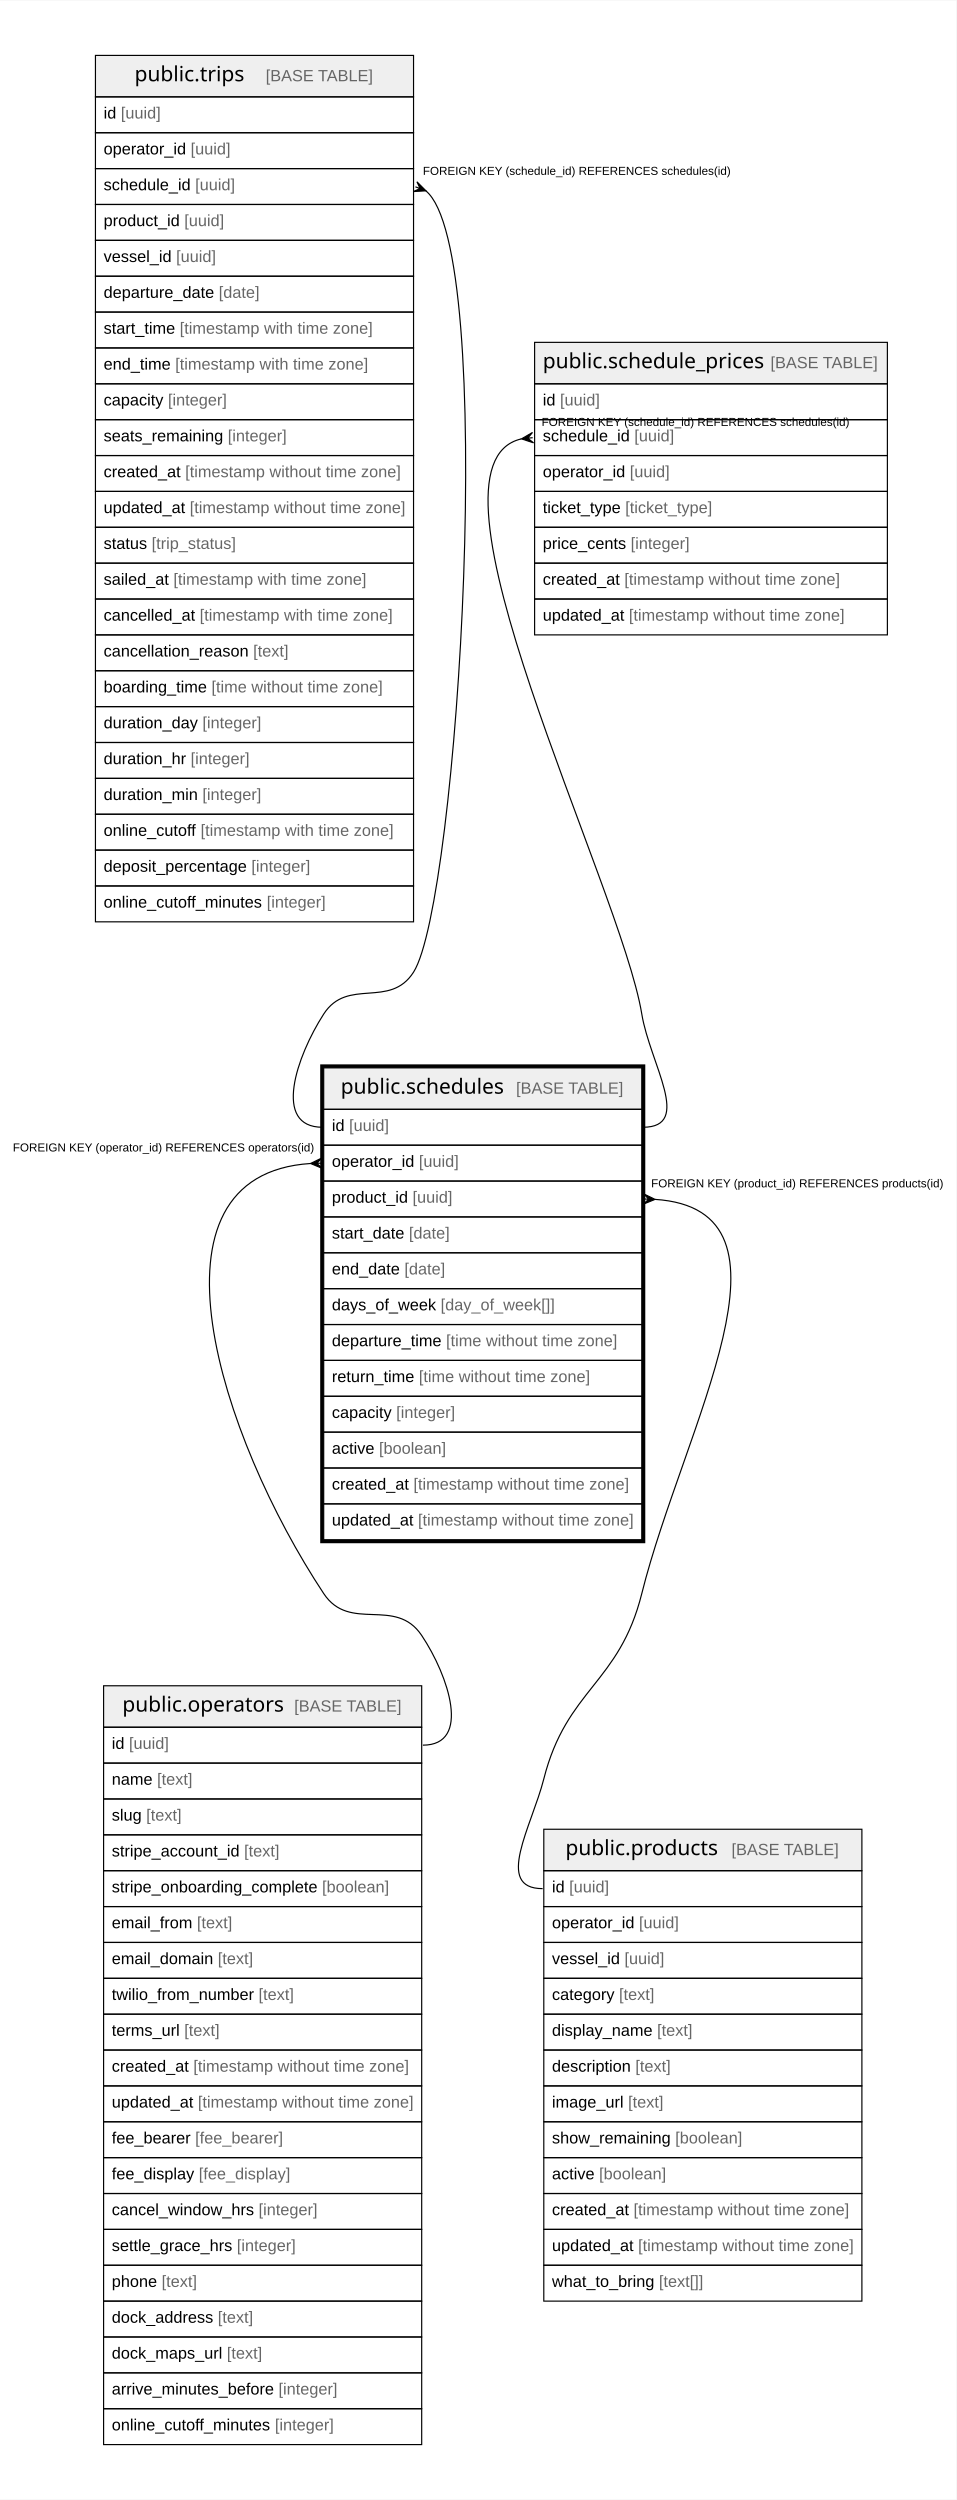
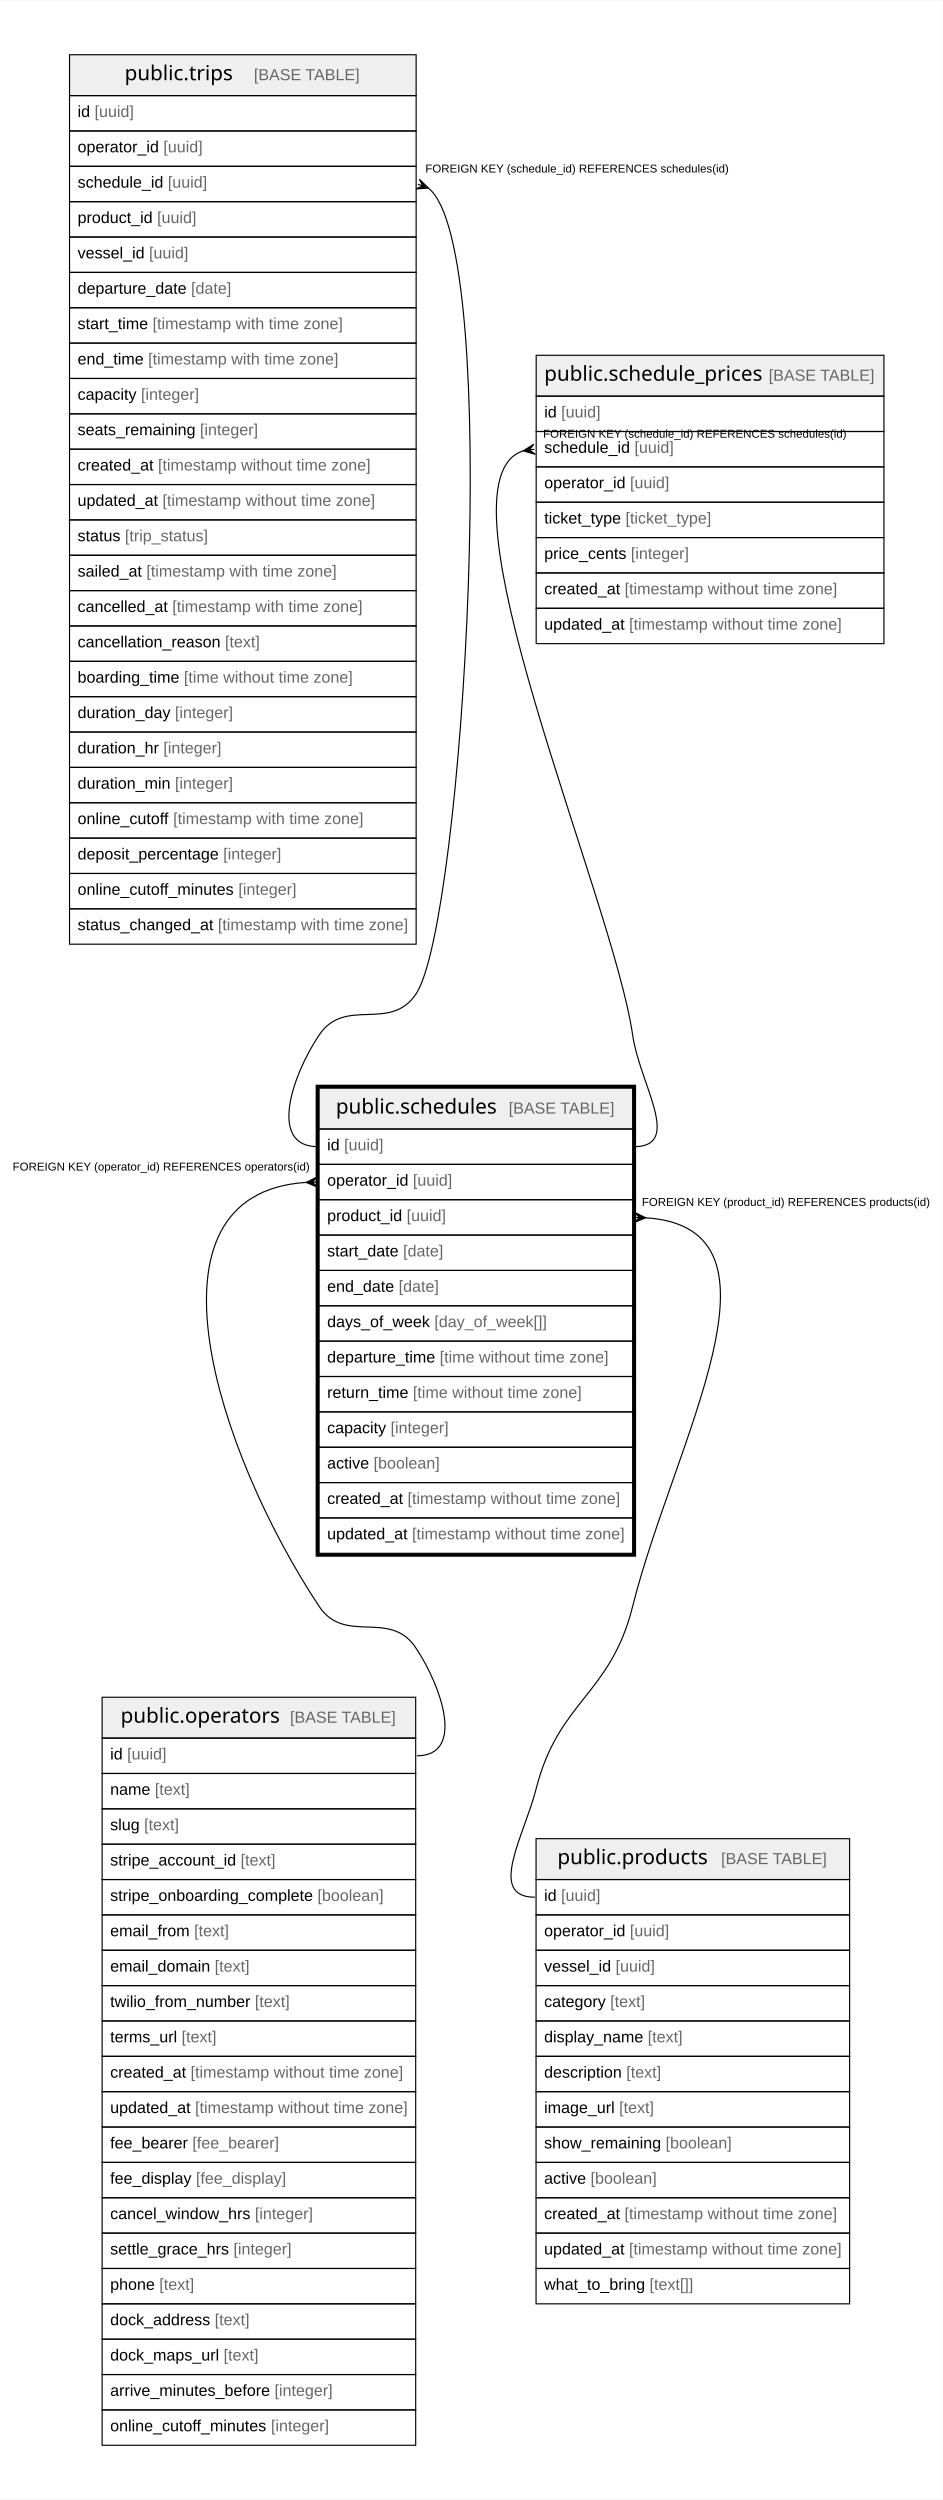
- <svg xmlns="http://www.w3.org/2000/svg" width="821pt" height="2146pt" viewBox="0.00 0.00 821.29 2146.00">
-   <g id="graph0" class="graph" transform="scale(1 1) rotate(0) translate(4 2142)">
-     <polygon fill="white" stroke="none" points="-4,4 -4,-2142 817.29,-2142 817.29,4 -4,4" />
+ <svg xmlns="http://www.w3.org/2000/svg" width="821pt" height="2177pt" viewBox="0.00 0.00 821.29 2176.80">
+   <g id="graph0" class="graph" transform="scale(1 1) rotate(0) translate(4 2172.8)">
+     <polygon fill="white" stroke="none" points="-4,4 -4,-2172.8 817.29,-2172.8 817.29,4 -4,4" />
    <g id="node1" class="node">
      <polygon fill="#efefef" stroke="none" points="273.96,-1189.8 273.96,-1225.4 547.11,-1225.4 547.11,-1189.8 273.96,-1189.8" />
      <polygon fill="none" stroke="black" points="273.96,-1189.8 273.96,-1225.4 547.11,-1225.4 547.11,-1189.8 273.96,-1189.8" />
      <text text-anchor="start" x="288.56" y="-1203.2" font-family="Arial Bold" font-size="18.00">public.schedules</text>
      <text text-anchor="start" x="408.03" y="-1203.2" font-family="Arial" font-size="14.00">    </text>
      <text text-anchor="start" x="439.14" y="-1203.2" font-family="Arial" font-size="14.00" fill="#666666">[BASE TABLE]</text>
      <polygon fill="none" stroke="black" points="273.96,-1159 273.96,-1189.8 547.11,-1189.8 547.11,-1159 273.96,-1159" />
      <text text-anchor="start" x="280.96" y="-1171.2" font-family="Arial" font-size="14.00">id </text>
      <text text-anchor="start" x="295.75" y="-1171.2" font-family="Arial" font-size="14.00" fill="#666666">[uuid]</text>
      <polygon fill="none" stroke="black" points="273.96,-1128.2 273.96,-1159 547.11,-1159 547.11,-1128.2 273.96,-1128.2" />
      <text text-anchor="start" x="280.96" y="-1140.4" font-family="Arial" font-size="14.00">operator_id </text>
      <text text-anchor="start" x="355.68" y="-1140.4" font-family="Arial" font-size="14.00" fill="#666666">[uuid]</text>
      <polygon fill="none" stroke="black" points="273.96,-1097.4 273.96,-1128.2 547.11,-1128.2 547.11,-1097.4 273.96,-1097.4" />
      <text text-anchor="start" x="280.96" y="-1109.6" font-family="Arial" font-size="14.00">product_id </text>
      <text text-anchor="start" x="350.23" y="-1109.6" font-family="Arial" font-size="14.00" fill="#666666">[uuid]</text>
      <polygon fill="none" stroke="black" points="273.96,-1066.6 273.96,-1097.4 547.11,-1097.4 547.11,-1066.6 273.96,-1066.6" />
      <text text-anchor="start" x="280.96" y="-1078.8" font-family="Arial" font-size="14.00">start_date </text>
      <text text-anchor="start" x="347.12" y="-1078.8" font-family="Arial" font-size="14.00" fill="#666666">[date]</text>
      <polygon fill="none" stroke="black" points="273.96,-1035.8 273.96,-1066.6 547.11,-1066.6 547.11,-1035.8 273.96,-1035.8" />
      <text text-anchor="start" x="280.96" y="-1048" font-family="Arial" font-size="14.00">end_date </text>
      <text text-anchor="start" x="343.25" y="-1048" font-family="Arial" font-size="14.00" fill="#666666">[date]</text>
      <polygon fill="none" stroke="black" points="273.96,-1005 273.96,-1035.8 547.11,-1035.8 547.11,-1005 273.96,-1005" />
      <text text-anchor="start" x="280.96" y="-1017.2" font-family="Arial" font-size="14.00">days_of_week </text>
      <text text-anchor="start" x="374.36" y="-1017.2" font-family="Arial" font-size="14.00" fill="#666666">[day_of_week[]]</text>
      <polygon fill="none" stroke="black" points="273.96,-974.2 273.96,-1005 547.11,-1005 547.11,-974.2 273.96,-974.2" />
      <text text-anchor="start" x="280.96" y="-986.4" font-family="Arial" font-size="14.00">departure_time </text>
      <text text-anchor="start" x="379.02" y="-986.4" font-family="Arial" font-size="14.00" fill="#666666">[time without time zone]</text>
      <polygon fill="none" stroke="black" points="273.96,-943.4 273.96,-974.2 547.11,-974.2 547.11,-943.4 273.96,-943.4" />
      <text text-anchor="start" x="280.96" y="-955.6" font-family="Arial" font-size="14.00">return_time </text>
      <text text-anchor="start" x="355.66" y="-955.6" font-family="Arial" font-size="14.00" fill="#666666">[time without time zone]</text>
      <polygon fill="none" stroke="black" points="273.96,-912.6 273.96,-943.4 547.11,-943.4 547.11,-912.6 273.96,-912.6" />
      <text text-anchor="start" x="280.96" y="-924.8" font-family="Arial" font-size="14.00">capacity </text>
      <text text-anchor="start" x="336.21" y="-924.8" font-family="Arial" font-size="14.00" fill="#666666">[integer]</text>
      <polygon fill="none" stroke="black" points="273.96,-881.8 273.96,-912.6 547.11,-912.6 547.11,-881.8 273.96,-881.8" />
      <text text-anchor="start" x="280.96" y="-894" font-family="Arial" font-size="14.00">active </text>
      <text text-anchor="start" x="321.43" y="-894" font-family="Arial" font-size="14.00" fill="#666666">[boolean]</text>
      <polygon fill="none" stroke="black" points="273.96,-851 273.96,-881.8 547.11,-881.8 547.11,-851 273.96,-851" />
      <text text-anchor="start" x="280.96" y="-863.2" font-family="Arial" font-size="14.00">created_at </text>
      <text text-anchor="start" x="351.01" y="-863.2" font-family="Arial" font-size="14.00" fill="#666666">[timestamp without time zone]</text>
      <polygon fill="none" stroke="black" points="273.96,-820.2 273.96,-851 547.11,-851 547.11,-820.2 273.96,-820.2" />
      <text text-anchor="start" x="280.96" y="-832.4" font-family="Arial" font-size="14.00">updated_at </text>
      <text text-anchor="start" x="354.92" y="-832.4" font-family="Arial" font-size="14.00" fill="#666666">[timestamp without time zone]</text>
      <polygon fill="none" stroke="black" stroke-width="3" points="272.46,-818.7 272.46,-1226.9 548.61,-1226.9 548.61,-818.7 272.46,-818.7" />
    </g>
    <g id="node4" class="node">
      <polygon fill="#efefef" stroke="none" points="84.96,-659.2 84.96,-694.8 358.11,-694.8 358.11,-659.2 84.96,-659.2" />
      <polygon fill="none" stroke="black" points="84.96,-659.2 84.96,-694.8 358.11,-694.8 358.11,-659.2 84.96,-659.2" />
      <text text-anchor="start" x="101.06" y="-672.6" font-family="Arial Bold" font-size="18.00">public.operators</text>
      <text text-anchor="start" x="217.52" y="-672.6" font-family="Arial" font-size="14.00">    </text>
      <text text-anchor="start" x="248.64" y="-672.6" font-family="Arial" font-size="14.00" fill="#666666">[BASE TABLE]</text>
      <polygon fill="none" stroke="black" points="84.96,-628.4 84.96,-659.2 358.11,-659.2 358.11,-628.4 84.96,-628.4" />
      <text text-anchor="start" x="91.96" y="-640.6" font-family="Arial" font-size="14.00">id </text>
      <text text-anchor="start" x="106.75" y="-640.6" font-family="Arial" font-size="14.00" fill="#666666">[uuid]</text>
      <polygon fill="none" stroke="black" points="84.96,-597.6 84.96,-628.4 358.11,-628.4 358.11,-597.6 84.96,-597.6" />
      <text text-anchor="start" x="91.96" y="-609.8" font-family="Arial" font-size="14.00">name </text>
      <text text-anchor="start" x="130.88" y="-609.8" font-family="Arial" font-size="14.00" fill="#666666">[text]</text>
      <polygon fill="none" stroke="black" points="84.96,-566.8 84.96,-597.6 358.11,-597.6 358.11,-566.8 84.96,-566.8" />
      <text text-anchor="start" x="91.96" y="-579" font-family="Arial" font-size="14.00">slug </text>
      <text text-anchor="start" x="121.54" y="-579" font-family="Arial" font-size="14.00" fill="#666666">[text]</text>
      <polygon fill="none" stroke="black" points="84.96,-536 84.96,-566.8 358.11,-566.8 358.11,-536 84.96,-536" />
      <text text-anchor="start" x="91.96" y="-548.2" font-family="Arial" font-size="14.00">stripe_account_id </text>
      <text text-anchor="start" x="205.59" y="-548.2" font-family="Arial" font-size="14.00" fill="#666666">[text]</text>
      <polygon fill="none" stroke="black" points="84.96,-505.2 84.96,-536 358.11,-536 358.11,-505.2 84.96,-505.2" />
      <text text-anchor="start" x="91.96" y="-517.4" font-family="Arial" font-size="14.00">stripe_onboarding_complete </text>
      <text text-anchor="start" x="272.53" y="-517.4" font-family="Arial" font-size="14.00" fill="#666666">[boolean]</text>
      <polygon fill="none" stroke="black" points="84.96,-474.4 84.96,-505.2 358.11,-505.2 358.11,-474.4 84.96,-474.4" />
      <text text-anchor="start" x="91.96" y="-486.6" font-family="Arial" font-size="14.00">email_from </text>
      <text text-anchor="start" x="165.1" y="-486.6" font-family="Arial" font-size="14.00" fill="#666666">[text]</text>
      <polygon fill="none" stroke="black" points="84.96,-443.6 84.96,-474.4 358.11,-474.4 358.11,-443.6 84.96,-443.6" />
      <text text-anchor="start" x="91.96" y="-455.8" font-family="Arial" font-size="14.00">email_domain </text>
      <text text-anchor="start" x="183.01" y="-455.8" font-family="Arial" font-size="14.00" fill="#666666">[text]</text>
      <polygon fill="none" stroke="black" points="84.96,-412.8 84.96,-443.6 358.11,-443.6 358.11,-412.8 84.96,-412.8" />
      <text text-anchor="start" x="91.96" y="-425" font-family="Arial" font-size="14.00">twilio_from_number </text>
      <text text-anchor="start" x="218.01" y="-425" font-family="Arial" font-size="14.00" fill="#666666">[text]</text>
      <polygon fill="none" stroke="black" points="84.96,-382 84.96,-412.8 358.11,-412.8 358.11,-382 84.96,-382" />
      <text text-anchor="start" x="91.96" y="-394.2" font-family="Arial" font-size="14.00">terms_url </text>
      <text text-anchor="start" x="154.2" y="-394.2" font-family="Arial" font-size="14.00" fill="#666666">[text]</text>
      <polygon fill="none" stroke="black" points="84.96,-351.2 84.96,-382 358.11,-382 358.11,-351.2 84.96,-351.2" />
      <text text-anchor="start" x="91.96" y="-363.4" font-family="Arial" font-size="14.00">created_at </text>
      <text text-anchor="start" x="162.01" y="-363.4" font-family="Arial" font-size="14.00" fill="#666666">[timestamp without time zone]</text>
      <polygon fill="none" stroke="black" points="84.96,-320.4 84.96,-351.2 358.11,-351.2 358.11,-320.4 84.96,-320.4" />
      <text text-anchor="start" x="91.96" y="-332.6" font-family="Arial" font-size="14.00">updated_at </text>
      <text text-anchor="start" x="165.92" y="-332.6" font-family="Arial" font-size="14.00" fill="#666666">[timestamp without time zone]</text>
      <polygon fill="none" stroke="black" points="84.96,-289.6 84.96,-320.4 358.11,-320.4 358.11,-289.6 84.96,-289.6" />
      <text text-anchor="start" x="91.96" y="-301.8" font-family="Arial" font-size="14.00">fee_bearer </text>
      <text text-anchor="start" x="163.57" y="-301.8" font-family="Arial" font-size="14.00" fill="#666666">[fee_bearer]</text>
      <polygon fill="none" stroke="black" points="84.96,-258.8 84.96,-289.6 358.11,-289.6 358.11,-258.8 84.96,-258.8" />
      <text text-anchor="start" x="91.96" y="-271" font-family="Arial" font-size="14.00">fee_display </text>
      <text text-anchor="start" x="166.68" y="-271" font-family="Arial" font-size="14.00" fill="#666666">[fee_display]</text>
      <polygon fill="none" stroke="black" points="84.96,-228 84.96,-258.8 358.11,-258.8 358.11,-228 84.96,-228" />
      <text text-anchor="start" x="91.96" y="-240.2" font-family="Arial" font-size="14.00">cancel_window_hrs </text>
      <text text-anchor="start" x="218.03" y="-240.2" font-family="Arial" font-size="14.00" fill="#666666">[integer]</text>
      <polygon fill="none" stroke="black" points="84.96,-197.2 84.96,-228 358.11,-228 358.11,-197.2 84.96,-197.2" />
      <text text-anchor="start" x="91.96" y="-209.4" font-family="Arial" font-size="14.00">settle_grace_hrs </text>
      <text text-anchor="start" x="199.36" y="-209.4" font-family="Arial" font-size="14.00" fill="#666666">[integer]</text>
      <polygon fill="none" stroke="black" points="84.96,-166.4 84.96,-197.2 358.11,-197.2 358.11,-166.4 84.96,-166.4" />
      <text text-anchor="start" x="91.96" y="-178.6" font-family="Arial" font-size="14.00">phone </text>
      <text text-anchor="start" x="134.79" y="-178.6" font-family="Arial" font-size="14.00" fill="#666666">[text]</text>
      <polygon fill="none" stroke="black" points="84.96,-135.6 84.96,-166.4 358.11,-166.4 358.11,-135.6 84.96,-135.6" />
      <text text-anchor="start" x="91.96" y="-147.8" font-family="Arial" font-size="14.00">dock_address </text>
      <text text-anchor="start" x="183.02" y="-147.8" font-family="Arial" font-size="14.00" fill="#666666">[text]</text>
      <polygon fill="none" stroke="black" points="84.96,-104.8 84.96,-135.6 358.11,-135.6 358.11,-104.8 84.96,-104.8" />
      <text text-anchor="start" x="91.96" y="-117" font-family="Arial" font-size="14.00">dock_maps_url </text>
      <text text-anchor="start" x="190.79" y="-117" font-family="Arial" font-size="14.00" fill="#666666">[text]</text>
      <polygon fill="none" stroke="black" points="84.96,-74 84.96,-104.8 358.11,-104.8 358.11,-74 84.96,-74" />
      <text text-anchor="start" x="91.96" y="-86.2" font-family="Arial" font-size="14.00">arrive_minutes_before </text>
      <text text-anchor="start" x="235.15" y="-86.2" font-family="Arial" font-size="14.00" fill="#666666">[integer]</text>
      <polygon fill="none" stroke="black" points="84.96,-43.2 84.96,-74 358.11,-74 358.11,-43.2 84.96,-43.2" />
      <text text-anchor="start" x="91.96" y="-55.4" font-family="Arial" font-size="14.00">online_cutoff_minutes </text>
      <text text-anchor="start" x="232.05" y="-55.4" font-family="Arial" font-size="14.00" fill="#666666">[integer]</text>
    </g>
    <g id="edge3" class="edge">
      <path fill="none" stroke="black" d="M262.71,-1143.28C111.91,-1133.65 185.26,-908.04 273.96,-774 296.41,-740.08 335.53,-771.83 358.11,-738 381.35,-703.18 400.98,-643.8 359.11,-643.8" />
      <polygon fill="black" stroke="black" points="262.64,-1143.28 272.49,-1148.09 267.97,-1143.44 272.3,-1143.58 272.3,-1143.58 272.3,-1143.58 267.97,-1143.44 272.77,-1139.09 262.64,-1143.28" />
      <text text-anchor="start" x="7" y="-1153.6" font-family="Arial" font-size="10.00">FOREIGN KEY (operator_id) REFERENCES operators(id)</text>
    </g>
    <g id="node5" class="node">
      <polygon fill="#efefef" stroke="none" points="462.96,-536 462.96,-571.6 736.11,-571.6 736.11,-536 462.96,-536" />
      <polygon fill="none" stroke="black" points="462.96,-536 462.96,-571.6 736.11,-571.6 736.11,-536 462.96,-536" />
      <text text-anchor="start" x="481.55" y="-549.4" font-family="Arial Bold" font-size="18.00">public.products</text>
      <text text-anchor="start" x="593.03" y="-549.4" font-family="Arial" font-size="14.00">    </text>
      <text text-anchor="start" x="624.15" y="-549.4" font-family="Arial" font-size="14.00" fill="#666666">[BASE TABLE]</text>
      <polygon fill="none" stroke="black" points="462.96,-505.2 462.96,-536 736.11,-536 736.11,-505.2 462.96,-505.2" />
      <text text-anchor="start" x="469.96" y="-517.4" font-family="Arial" font-size="14.00">id </text>
      <text text-anchor="start" x="484.75" y="-517.4" font-family="Arial" font-size="14.00" fill="#666666">[uuid]</text>
      <polygon fill="none" stroke="black" points="462.96,-474.4 462.96,-505.2 736.11,-505.2 736.11,-474.4 462.96,-474.4" />
      <text text-anchor="start" x="469.96" y="-486.6" font-family="Arial" font-size="14.00">operator_id </text>
      <text text-anchor="start" x="544.68" y="-486.6" font-family="Arial" font-size="14.00" fill="#666666">[uuid]</text>
      <polygon fill="none" stroke="black" points="462.96,-443.6 462.96,-474.4 736.11,-474.4 736.11,-443.6 462.96,-443.6" />
      <text text-anchor="start" x="469.96" y="-455.8" font-family="Arial" font-size="14.00">vessel_id </text>
      <text text-anchor="start" x="532.22" y="-455.8" font-family="Arial" font-size="14.00" fill="#666666">[uuid]</text>
      <polygon fill="none" stroke="black" points="462.96,-412.8 462.96,-443.6 736.11,-443.6 736.11,-412.8 462.96,-412.8" />
      <text text-anchor="start" x="469.96" y="-425" font-family="Arial" font-size="14.00">category </text>
      <text text-anchor="start" x="527.55" y="-425" font-family="Arial" font-size="14.00" fill="#666666">[text]</text>
      <polygon fill="none" stroke="black" points="462.96,-382 462.96,-412.8 736.11,-412.8 736.11,-382 462.96,-382" />
      <text text-anchor="start" x="469.96" y="-394.2" font-family="Arial" font-size="14.00">display_name </text>
      <text text-anchor="start" x="560.24" y="-394.2" font-family="Arial" font-size="14.00" fill="#666666">[text]</text>
      <polygon fill="none" stroke="black" points="462.96,-351.2 462.96,-382 736.11,-382 736.11,-351.2 462.96,-351.2" />
      <text text-anchor="start" x="469.96" y="-363.4" font-family="Arial" font-size="14.00">description </text>
      <text text-anchor="start" x="541.56" y="-363.4" font-family="Arial" font-size="14.00" fill="#666666">[text]</text>
      <polygon fill="none" stroke="black" points="462.96,-320.4 462.96,-351.2 736.11,-351.2 736.11,-320.4 462.96,-320.4" />
      <text text-anchor="start" x="469.96" y="-332.6" font-family="Arial" font-size="14.00">image_url </text>
      <text text-anchor="start" x="535.33" y="-332.6" font-family="Arial" font-size="14.00" fill="#666666">[text]</text>
      <polygon fill="none" stroke="black" points="462.96,-289.6 462.96,-320.4 736.11,-320.4 736.11,-289.6 462.96,-289.6" />
      <text text-anchor="start" x="469.96" y="-301.8" font-family="Arial" font-size="14.00">show_remaining </text>
      <text text-anchor="start" x="575.8" y="-301.8" font-family="Arial" font-size="14.00" fill="#666666">[boolean]</text>
      <polygon fill="none" stroke="black" points="462.96,-258.8 462.96,-289.6 736.11,-289.6 736.11,-258.8 462.96,-258.8" />
      <text text-anchor="start" x="469.96" y="-271" font-family="Arial" font-size="14.00">active </text>
      <text text-anchor="start" x="510.43" y="-271" font-family="Arial" font-size="14.00" fill="#666666">[boolean]</text>
      <polygon fill="none" stroke="black" points="462.96,-228 462.96,-258.8 736.11,-258.8 736.11,-228 462.96,-228" />
      <text text-anchor="start" x="469.96" y="-240.2" font-family="Arial" font-size="14.00">created_at </text>
      <text text-anchor="start" x="540.01" y="-240.2" font-family="Arial" font-size="14.00" fill="#666666">[timestamp without time zone]</text>
      <polygon fill="none" stroke="black" points="462.96,-197.2 462.96,-228 736.11,-228 736.11,-197.2 462.96,-197.2" />
      <text text-anchor="start" x="469.96" y="-209.4" font-family="Arial" font-size="14.00">updated_at </text>
      <text text-anchor="start" x="543.92" y="-209.4" font-family="Arial" font-size="14.00" fill="#666666">[timestamp without time zone]</text>
      <polygon fill="none" stroke="black" points="462.96,-166.4 462.96,-197.2 736.11,-197.2 736.11,-166.4 462.96,-166.4" />
      <text text-anchor="start" x="469.96" y="-178.6" font-family="Arial" font-size="14.00">what_to_bring </text>
      <text text-anchor="start" x="561.81" y="-178.6" font-family="Arial" font-size="14.00" fill="#666666">[text[]]</text>
    </g>
    <g id="edge4" class="edge">
      <path fill="none" stroke="black" d="M558.26,-1112.49C693.33,-1103.79 582.72,-916.67 547.11,-774 527.73,-696.35 482.64,-692.37 462.96,-614.8 452.67,-574.22 420.1,-520.6 461.96,-520.6" />
      <polygon fill="black" stroke="black" points="558.44,-1112.48 548.3,-1108.29 553.11,-1112.65 548.78,-1112.78 548.78,-1112.78 548.78,-1112.78 553.11,-1112.65 548.58,-1117.29 558.44,-1112.48" />
      <text text-anchor="start" x="555.11" y="-1122.8" font-family="Arial" font-size="10.00">FOREIGN KEY (product_id) REFERENCES products(id)</text>
    </g>
    <g id="node2" class="node">
-       <polygon fill="#efefef" stroke="none" points="77.96,-2059.2 77.96,-2094.8 351.11,-2094.8 351.11,-2059.2 77.96,-2059.2" />
-       <polygon fill="none" stroke="black" points="77.96,-2059.2 77.96,-2094.8 351.11,-2094.8 351.11,-2059.2 77.96,-2059.2" />
-       <text text-anchor="start" x="111.55" y="-2072.6" font-family="Arial Bold" font-size="18.00">public.trips</text>
-       <text text-anchor="start" x="193.04" y="-2072.6" font-family="Arial" font-size="14.00">    </text>
-       <text text-anchor="start" x="224.16" y="-2072.6" font-family="Arial" font-size="14.00" fill="#666666">[BASE TABLE]</text>
-       <polygon fill="none" stroke="black" points="77.96,-2028.4 77.96,-2059.2 351.11,-2059.2 351.11,-2028.4 77.96,-2028.4" />
-       <text text-anchor="start" x="84.96" y="-2040.6" font-family="Arial" font-size="14.00">id </text>
-       <text text-anchor="start" x="99.75" y="-2040.6" font-family="Arial" font-size="14.00" fill="#666666">[uuid]</text>
-       <polygon fill="none" stroke="black" points="77.96,-1997.6 77.96,-2028.4 351.11,-2028.4 351.11,-1997.6 77.96,-1997.6" />
-       <text text-anchor="start" x="84.96" y="-2009.8" font-family="Arial" font-size="14.00">operator_id </text>
-       <text text-anchor="start" x="159.68" y="-2009.8" font-family="Arial" font-size="14.00" fill="#666666">[uuid]</text>
-       <polygon fill="none" stroke="black" points="77.96,-1966.8 77.96,-1997.6 351.11,-1997.6 351.11,-1966.8 77.96,-1966.8" />
-       <text text-anchor="start" x="84.96" y="-1979" font-family="Arial" font-size="14.00">schedule_id </text>
-       <text text-anchor="start" x="163.58" y="-1979" font-family="Arial" font-size="14.00" fill="#666666">[uuid]</text>
-       <polygon fill="none" stroke="black" points="77.96,-1936 77.96,-1966.8 351.11,-1966.8 351.11,-1936 77.96,-1936" />
-       <text text-anchor="start" x="84.96" y="-1948.2" font-family="Arial" font-size="14.00">product_id </text>
-       <text text-anchor="start" x="154.23" y="-1948.2" font-family="Arial" font-size="14.00" fill="#666666">[uuid]</text>
-       <polygon fill="none" stroke="black" points="77.96,-1905.2 77.96,-1936 351.11,-1936 351.11,-1905.2 77.96,-1905.2" />
-       <text text-anchor="start" x="84.96" y="-1917.4" font-family="Arial" font-size="14.00">vessel_id </text>
-       <text text-anchor="start" x="147.22" y="-1917.4" font-family="Arial" font-size="14.00" fill="#666666">[uuid]</text>
-       <polygon fill="none" stroke="black" points="77.96,-1874.4 77.96,-1905.2 351.11,-1905.2 351.11,-1874.4 77.96,-1874.4" />
-       <text text-anchor="start" x="84.96" y="-1886.6" font-family="Arial" font-size="14.00">departure_date </text>
-       <text text-anchor="start" x="183.82" y="-1886.6" font-family="Arial" font-size="14.00" fill="#666666">[date]</text>
-       <polygon fill="none" stroke="black" points="77.96,-1843.6 77.96,-1874.4 351.11,-1874.4 351.11,-1843.6 77.96,-1843.6" />
-       <text text-anchor="start" x="84.96" y="-1855.8" font-family="Arial" font-size="14.00">start_time </text>
-       <text text-anchor="start" x="150.32" y="-1855.8" font-family="Arial" font-size="14.00" fill="#666666">[timestamp with time zone]</text>
-       <polygon fill="none" stroke="black" points="77.96,-1812.8 77.96,-1843.6 351.11,-1843.6 351.11,-1812.8 77.96,-1812.8" />
-       <text text-anchor="start" x="84.96" y="-1825" font-family="Arial" font-size="14.00">end_time </text>
-       <text text-anchor="start" x="146.45" y="-1825" font-family="Arial" font-size="14.00" fill="#666666">[timestamp with time zone]</text>
-       <polygon fill="none" stroke="black" points="77.96,-1782 77.96,-1812.8 351.11,-1812.8 351.11,-1782 77.96,-1782" />
-       <text text-anchor="start" x="84.96" y="-1794.2" font-family="Arial" font-size="14.00">capacity </text>
-       <text text-anchor="start" x="140.21" y="-1794.2" font-family="Arial" font-size="14.00" fill="#666666">[integer]</text>
-       <polygon fill="none" stroke="black" points="77.96,-1751.2 77.96,-1782 351.11,-1782 351.11,-1751.2 77.96,-1751.2" />
-       <text text-anchor="start" x="84.96" y="-1763.4" font-family="Arial" font-size="14.00">seats_remaining </text>
-       <text text-anchor="start" x="191.58" y="-1763.4" font-family="Arial" font-size="14.00" fill="#666666">[integer]</text>
-       <polygon fill="none" stroke="black" points="77.96,-1720.4 77.96,-1751.2 351.11,-1751.2 351.11,-1720.4 77.96,-1720.4" />
-       <text text-anchor="start" x="84.96" y="-1732.6" font-family="Arial" font-size="14.00">created_at </text>
-       <text text-anchor="start" x="155.01" y="-1732.6" font-family="Arial" font-size="14.00" fill="#666666">[timestamp without time zone]</text>
-       <polygon fill="none" stroke="black" points="77.96,-1689.6 77.96,-1720.4 351.11,-1720.4 351.11,-1689.6 77.96,-1689.6" />
-       <text text-anchor="start" x="84.96" y="-1701.8" font-family="Arial" font-size="14.00">updated_at </text>
-       <text text-anchor="start" x="158.92" y="-1701.8" font-family="Arial" font-size="14.00" fill="#666666">[timestamp without time zone]</text>
-       <polygon fill="none" stroke="black" points="77.96,-1658.8 77.96,-1689.6 351.11,-1689.6 351.11,-1658.8 77.96,-1658.8" />
-       <text text-anchor="start" x="84.96" y="-1671" font-family="Arial" font-size="14.00">status </text>
-       <text text-anchor="start" x="126.21" y="-1671" font-family="Arial" font-size="14.00" fill="#666666">[trip_status]</text>
-       <polygon fill="none" stroke="black" points="77.96,-1628 77.96,-1658.8 351.11,-1658.8 351.11,-1628 77.96,-1628" />
-       <text text-anchor="start" x="84.96" y="-1640.2" font-family="Arial" font-size="14.00">sailed_at </text>
-       <text text-anchor="start" x="144.9" y="-1640.2" font-family="Arial" font-size="14.00" fill="#666666">[timestamp with time zone]</text>
-       <polygon fill="none" stroke="black" points="77.96,-1597.2 77.96,-1628 351.11,-1628 351.11,-1597.2 77.96,-1597.2" />
-       <text text-anchor="start" x="84.96" y="-1609.4" font-family="Arial" font-size="14.00">cancelled_at </text>
-       <text text-anchor="start" x="167.47" y="-1609.4" font-family="Arial" font-size="14.00" fill="#666666">[timestamp with time zone]</text>
-       <polygon fill="none" stroke="black" points="77.96,-1566.4 77.96,-1597.2 351.11,-1597.2 351.11,-1566.4 77.96,-1566.4" />
-       <text text-anchor="start" x="84.96" y="-1578.6" font-family="Arial" font-size="14.00">cancellation_reason </text>
-       <text text-anchor="start" x="213.38" y="-1578.6" font-family="Arial" font-size="14.00" fill="#666666">[text]</text>
-       <polygon fill="none" stroke="black" points="77.96,-1535.6 77.96,-1566.4 351.11,-1566.4 351.11,-1535.6 77.96,-1535.6" />
-       <text text-anchor="start" x="84.96" y="-1547.8" font-family="Arial" font-size="14.00">boarding_time </text>
-       <text text-anchor="start" x="177.58" y="-1547.8" font-family="Arial" font-size="14.00" fill="#666666">[time without time zone]</text>
-       <polygon fill="none" stroke="black" points="77.96,-1504.8 77.96,-1535.6 351.11,-1535.6 351.11,-1504.8 77.96,-1504.8" />
-       <text text-anchor="start" x="84.96" y="-1517" font-family="Arial" font-size="14.00">duration_day </text>
-       <text text-anchor="start" x="169.81" y="-1517" font-family="Arial" font-size="14.00" fill="#666666">[integer]</text>
-       <polygon fill="none" stroke="black" points="77.96,-1474 77.96,-1504.8 351.11,-1504.8 351.11,-1474 77.96,-1474" />
-       <text text-anchor="start" x="84.96" y="-1486.2" font-family="Arial" font-size="14.00">duration_hr </text>
-       <text text-anchor="start" x="159.68" y="-1486.2" font-family="Arial" font-size="14.00" fill="#666666">[integer]</text>
-       <polygon fill="none" stroke="black" points="77.96,-1443.2 77.96,-1474 351.11,-1474 351.11,-1443.2 77.96,-1443.2" />
-       <text text-anchor="start" x="84.96" y="-1455.4" font-family="Arial" font-size="14.00">duration_min </text>
-       <text text-anchor="start" x="169.79" y="-1455.4" font-family="Arial" font-size="14.00" fill="#666666">[integer]</text>
-       <polygon fill="none" stroke="black" points="77.96,-1412.4 77.96,-1443.2 351.11,-1443.2 351.11,-1412.4 77.96,-1412.4" />
-       <text text-anchor="start" x="84.96" y="-1424.6" font-family="Arial" font-size="14.00">online_cutoff </text>
-       <text text-anchor="start" x="168.25" y="-1424.6" font-family="Arial" font-size="14.00" fill="#666666">[timestamp with time zone]</text>
-       <polygon fill="none" stroke="black" points="77.96,-1381.6 77.96,-1412.4 351.11,-1412.4 351.11,-1381.6 77.96,-1381.6" />
-       <text text-anchor="start" x="84.96" y="-1393.8" font-family="Arial" font-size="14.00">deposit_percentage </text>
-       <text text-anchor="start" x="211.84" y="-1393.8" font-family="Arial" font-size="14.00" fill="#666666">[integer]</text>
-       <polygon fill="none" stroke="black" points="77.96,-1350.8 77.96,-1381.6 351.11,-1381.6 351.11,-1350.8 77.96,-1350.8" />
-       <text text-anchor="start" x="84.96" y="-1363" font-family="Arial" font-size="14.00">online_cutoff_minutes </text>
-       <text text-anchor="start" x="225.05" y="-1363" font-family="Arial" font-size="14.00" fill="#666666">[integer]</text>
+       <polygon fill="#efefef" stroke="none" points="56.57,-2090 56.57,-2125.6 358.5,-2125.6 358.5,-2090 56.57,-2090" />
+       <polygon fill="none" stroke="black" points="56.57,-2090 56.57,-2125.6 358.5,-2125.6 358.5,-2090 56.57,-2090" />
+       <text text-anchor="start" x="104.55" y="-2103.4" font-family="Arial Bold" font-size="18.00">public.trips</text>
+       <text text-anchor="start" x="186.04" y="-2103.4" font-family="Arial" font-size="14.00">    </text>
+       <text text-anchor="start" x="217.16" y="-2103.4" font-family="Arial" font-size="14.00" fill="#666666">[BASE TABLE]</text>
+       <polygon fill="none" stroke="black" points="56.57,-2059.2 56.57,-2090 358.5,-2090 358.5,-2059.2 56.57,-2059.2" />
+       <text text-anchor="start" x="63.57" y="-2071.4" font-family="Arial" font-size="14.00">id </text>
+       <text text-anchor="start" x="78.36" y="-2071.4" font-family="Arial" font-size="14.00" fill="#666666">[uuid]</text>
+       <polygon fill="none" stroke="black" points="56.57,-2028.4 56.57,-2059.2 358.5,-2059.2 358.5,-2028.4 56.57,-2028.4" />
+       <text text-anchor="start" x="63.57" y="-2040.6" font-family="Arial" font-size="14.00">operator_id </text>
+       <text text-anchor="start" x="138.29" y="-2040.6" font-family="Arial" font-size="14.00" fill="#666666">[uuid]</text>
+       <polygon fill="none" stroke="black" points="56.57,-1997.6 56.57,-2028.4 358.5,-2028.4 358.5,-1997.6 56.57,-1997.6" />
+       <text text-anchor="start" x="63.57" y="-2009.8" font-family="Arial" font-size="14.00">schedule_id </text>
+       <text text-anchor="start" x="142.19" y="-2009.8" font-family="Arial" font-size="14.00" fill="#666666">[uuid]</text>
+       <polygon fill="none" stroke="black" points="56.57,-1966.8 56.57,-1997.6 358.5,-1997.6 358.5,-1966.8 56.57,-1966.8" />
+       <text text-anchor="start" x="63.57" y="-1979" font-family="Arial" font-size="14.00">product_id </text>
+       <text text-anchor="start" x="132.84" y="-1979" font-family="Arial" font-size="14.00" fill="#666666">[uuid]</text>
+       <polygon fill="none" stroke="black" points="56.57,-1936 56.57,-1966.8 358.5,-1966.8 358.5,-1936 56.57,-1936" />
+       <text text-anchor="start" x="63.57" y="-1948.2" font-family="Arial" font-size="14.00">vessel_id </text>
+       <text text-anchor="start" x="125.83" y="-1948.2" font-family="Arial" font-size="14.00" fill="#666666">[uuid]</text>
+       <polygon fill="none" stroke="black" points="56.57,-1905.2 56.57,-1936 358.5,-1936 358.5,-1905.2 56.57,-1905.2" />
+       <text text-anchor="start" x="63.57" y="-1917.4" font-family="Arial" font-size="14.00">departure_date </text>
+       <text text-anchor="start" x="162.43" y="-1917.4" font-family="Arial" font-size="14.00" fill="#666666">[date]</text>
+       <polygon fill="none" stroke="black" points="56.57,-1874.4 56.57,-1905.2 358.5,-1905.2 358.5,-1874.4 56.57,-1874.4" />
+       <text text-anchor="start" x="63.57" y="-1886.6" font-family="Arial" font-size="14.00">start_time </text>
+       <text text-anchor="start" x="128.92" y="-1886.6" font-family="Arial" font-size="14.00" fill="#666666">[timestamp with time zone]</text>
+       <polygon fill="none" stroke="black" points="56.57,-1843.6 56.57,-1874.4 358.5,-1874.4 358.5,-1843.6 56.57,-1843.6" />
+       <text text-anchor="start" x="63.57" y="-1855.8" font-family="Arial" font-size="14.00">end_time </text>
+       <text text-anchor="start" x="125.05" y="-1855.8" font-family="Arial" font-size="14.00" fill="#666666">[timestamp with time zone]</text>
+       <polygon fill="none" stroke="black" points="56.57,-1812.8 56.57,-1843.6 358.5,-1843.6 358.5,-1812.8 56.57,-1812.8" />
+       <text text-anchor="start" x="63.57" y="-1825" font-family="Arial" font-size="14.00">capacity </text>
+       <text text-anchor="start" x="118.82" y="-1825" font-family="Arial" font-size="14.00" fill="#666666">[integer]</text>
+       <polygon fill="none" stroke="black" points="56.57,-1782 56.57,-1812.8 358.5,-1812.8 358.5,-1782 56.57,-1782" />
+       <text text-anchor="start" x="63.57" y="-1794.2" font-family="Arial" font-size="14.00">seats_remaining </text>
+       <text text-anchor="start" x="170.19" y="-1794.2" font-family="Arial" font-size="14.00" fill="#666666">[integer]</text>
+       <polygon fill="none" stroke="black" points="56.57,-1751.2 56.57,-1782 358.5,-1782 358.5,-1751.2 56.57,-1751.2" />
+       <text text-anchor="start" x="63.57" y="-1763.4" font-family="Arial" font-size="14.00">created_at </text>
+       <text text-anchor="start" x="133.62" y="-1763.4" font-family="Arial" font-size="14.00" fill="#666666">[timestamp without time zone]</text>
+       <polygon fill="none" stroke="black" points="56.57,-1720.4 56.57,-1751.2 358.5,-1751.2 358.5,-1720.4 56.57,-1720.4" />
+       <text text-anchor="start" x="63.57" y="-1732.6" font-family="Arial" font-size="14.00">updated_at </text>
+       <text text-anchor="start" x="137.53" y="-1732.6" font-family="Arial" font-size="14.00" fill="#666666">[timestamp without time zone]</text>
+       <polygon fill="none" stroke="black" points="56.57,-1689.6 56.57,-1720.4 358.5,-1720.4 358.5,-1689.6 56.57,-1689.6" />
+       <text text-anchor="start" x="63.57" y="-1701.8" font-family="Arial" font-size="14.00">status </text>
+       <text text-anchor="start" x="104.81" y="-1701.8" font-family="Arial" font-size="14.00" fill="#666666">[trip_status]</text>
+       <polygon fill="none" stroke="black" points="56.57,-1658.8 56.57,-1689.6 358.5,-1689.6 358.5,-1658.8 56.57,-1658.8" />
+       <text text-anchor="start" x="63.57" y="-1671" font-family="Arial" font-size="14.00">sailed_at </text>
+       <text text-anchor="start" x="123.5" y="-1671" font-family="Arial" font-size="14.00" fill="#666666">[timestamp with time zone]</text>
+       <polygon fill="none" stroke="black" points="56.57,-1628 56.57,-1658.8 358.5,-1658.8 358.5,-1628 56.57,-1628" />
+       <text text-anchor="start" x="63.57" y="-1640.2" font-family="Arial" font-size="14.00">cancelled_at </text>
+       <text text-anchor="start" x="146.07" y="-1640.2" font-family="Arial" font-size="14.00" fill="#666666">[timestamp with time zone]</text>
+       <polygon fill="none" stroke="black" points="56.57,-1597.2 56.57,-1628 358.5,-1628 358.5,-1597.2 56.57,-1597.2" />
+       <text text-anchor="start" x="63.57" y="-1609.4" font-family="Arial" font-size="14.00">cancellation_reason </text>
+       <text text-anchor="start" x="191.99" y="-1609.4" font-family="Arial" font-size="14.00" fill="#666666">[text]</text>
+       <polygon fill="none" stroke="black" points="56.57,-1566.4 56.57,-1597.2 358.5,-1597.2 358.5,-1566.4 56.57,-1566.4" />
+       <text text-anchor="start" x="63.57" y="-1578.6" font-family="Arial" font-size="14.00">boarding_time </text>
+       <text text-anchor="start" x="156.19" y="-1578.6" font-family="Arial" font-size="14.00" fill="#666666">[time without time zone]</text>
+       <polygon fill="none" stroke="black" points="56.57,-1535.6 56.57,-1566.4 358.5,-1566.4 358.5,-1535.6 56.57,-1535.6" />
+       <text text-anchor="start" x="63.57" y="-1547.8" font-family="Arial" font-size="14.00">duration_day </text>
+       <text text-anchor="start" x="148.41" y="-1547.8" font-family="Arial" font-size="14.00" fill="#666666">[integer]</text>
+       <polygon fill="none" stroke="black" points="56.57,-1504.8 56.57,-1535.6 358.5,-1535.6 358.5,-1504.8 56.57,-1504.8" />
+       <text text-anchor="start" x="63.57" y="-1517" font-family="Arial" font-size="14.00">duration_hr </text>
+       <text text-anchor="start" x="138.29" y="-1517" font-family="Arial" font-size="14.00" fill="#666666">[integer]</text>
+       <polygon fill="none" stroke="black" points="56.57,-1474 56.57,-1504.8 358.5,-1504.8 358.5,-1474 56.57,-1474" />
+       <text text-anchor="start" x="63.57" y="-1486.2" font-family="Arial" font-size="14.00">duration_min </text>
+       <text text-anchor="start" x="148.4" y="-1486.2" font-family="Arial" font-size="14.00" fill="#666666">[integer]</text>
+       <polygon fill="none" stroke="black" points="56.57,-1443.2 56.57,-1474 358.5,-1474 358.5,-1443.2 56.57,-1443.2" />
+       <text text-anchor="start" x="63.57" y="-1455.4" font-family="Arial" font-size="14.00">online_cutoff </text>
+       <text text-anchor="start" x="146.85" y="-1455.4" font-family="Arial" font-size="14.00" fill="#666666">[timestamp with time zone]</text>
+       <polygon fill="none" stroke="black" points="56.57,-1412.4 56.57,-1443.2 358.5,-1443.2 358.5,-1412.4 56.57,-1412.4" />
+       <text text-anchor="start" x="63.57" y="-1424.6" font-family="Arial" font-size="14.00">deposit_percentage </text>
+       <text text-anchor="start" x="190.45" y="-1424.6" font-family="Arial" font-size="14.00" fill="#666666">[integer]</text>
+       <polygon fill="none" stroke="black" points="56.57,-1381.6 56.57,-1412.4 358.5,-1412.4 358.5,-1381.6 56.57,-1381.6" />
+       <text text-anchor="start" x="63.57" y="-1393.8" font-family="Arial" font-size="14.00">online_cutoff_minutes </text>
+       <text text-anchor="start" x="203.66" y="-1393.8" font-family="Arial" font-size="14.00" fill="#666666">[integer]</text>
+       <polygon fill="none" stroke="black" points="56.57,-1350.8 56.57,-1381.6 358.5,-1381.6 358.5,-1350.8 56.57,-1350.8" />
+       <text text-anchor="start" x="63.57" y="-1363" font-family="Arial" font-size="14.00">status_changed_at </text>
+       <text text-anchor="start" x="185.78" y="-1363" font-family="Arial" font-size="14.00" fill="#666666">[timestamp with time zone]</text>
    </g>
    <g id="edge1" class="edge">
-       <path fill="none" stroke="black" d="M361.55,-1978.6C423.85,-1928.38 389.61,-1367.95 351.11,-1307.6 330.76,-1275.7 294.45,-1303.41 273.96,-1271.6 250.57,-1235.28 229.76,-1174.4 272.96,-1174.4" />
-       <polygon fill="black" stroke="black" points="361.77,-1978.52 350.82,-1977.88 356.78,-1980.42 352.73,-1981.96 352.73,-1981.96 352.73,-1981.96 356.78,-1980.42 354.02,-1986.29 361.77,-1978.52" />
-       <text text-anchor="start" x="359.11" y="-1992.2" font-family="Arial" font-size="10.00">FOREIGN KEY (schedule_id) REFERENCES schedules(id)</text>
+       <path fill="none" stroke="black" d="M368.98,-2009.55C434.76,-1959.06 399.91,-1370.14 358.5,-1307.6 335.96,-1273.55 296.66,-1305.55 273.96,-1271.6 249.96,-1235.68 229.76,-1174.4 272.96,-1174.4" />
+       <polygon fill="black" stroke="black" points="369.21,-2009.47 358.28,-2008.66 364.2,-2011.29 360.13,-2012.77 360.13,-2012.77 360.13,-2012.77 364.2,-2011.29 361.35,-2017.11 369.21,-2009.47" />
+       <text text-anchor="start" x="366.5" y="-2023" font-family="Arial" font-size="10.00">FOREIGN KEY (schedule_id) REFERENCES schedules(id)</text>
    </g>
    <g id="node3" class="node">
-       <polygon fill="#efefef" stroke="none" points="455.07,-1812.8 455.07,-1848.4 758,-1848.4 758,-1812.8 455.07,-1812.8" />
-       <polygon fill="none" stroke="black" points="455.07,-1812.8 455.07,-1848.4 758,-1848.4 758,-1812.8 455.07,-1812.8" />
-       <text text-anchor="start" x="462.07" y="-1826.2" font-family="Arial Bold" font-size="18.00">public.schedule_prices</text>
-       <text text-anchor="start" x="626.51" y="-1826.2" font-family="Arial" font-size="14.00">    </text>
-       <text text-anchor="start" x="657.63" y="-1826.2" font-family="Arial" font-size="14.00" fill="#666666">[BASE TABLE]</text>
-       <polygon fill="none" stroke="black" points="455.07,-1782 455.07,-1812.8 758,-1812.8 758,-1782 455.07,-1782" />
-       <text text-anchor="start" x="462.07" y="-1794.2" font-family="Arial" font-size="14.00">id </text>
-       <text text-anchor="start" x="476.86" y="-1794.2" font-family="Arial" font-size="14.00" fill="#666666">[uuid]</text>
-       <polygon fill="none" stroke="black" points="455.07,-1751.2 455.07,-1782 758,-1782 758,-1751.2 455.07,-1751.2" />
-       <text text-anchor="start" x="462.07" y="-1763.4" font-family="Arial" font-size="14.00">schedule_id </text>
-       <text text-anchor="start" x="540.68" y="-1763.4" font-family="Arial" font-size="14.00" fill="#666666">[uuid]</text>
-       <polygon fill="none" stroke="black" points="455.07,-1720.4 455.07,-1751.2 758,-1751.2 758,-1720.4 455.07,-1720.4" />
-       <text text-anchor="start" x="462.07" y="-1732.6" font-family="Arial" font-size="14.00">operator_id </text>
-       <text text-anchor="start" x="536.79" y="-1732.6" font-family="Arial" font-size="14.00" fill="#666666">[uuid]</text>
-       <polygon fill="none" stroke="black" points="455.07,-1689.6 455.07,-1720.4 758,-1720.4 758,-1689.6 455.07,-1689.6" />
-       <text text-anchor="start" x="462.07" y="-1701.8" font-family="Arial" font-size="14.00">ticket_type </text>
-       <text text-anchor="start" x="532.88" y="-1701.8" font-family="Arial" font-size="14.00" fill="#666666">[ticket_type]</text>
-       <polygon fill="none" stroke="black" points="455.07,-1658.8 455.07,-1689.6 758,-1689.6 758,-1658.8 455.07,-1658.8" />
-       <text text-anchor="start" x="462.07" y="-1671" font-family="Arial" font-size="14.00">price_cents </text>
-       <text text-anchor="start" x="537.55" y="-1671" font-family="Arial" font-size="14.00" fill="#666666">[integer]</text>
-       <polygon fill="none" stroke="black" points="455.07,-1628 455.07,-1658.8 758,-1658.8 758,-1628 455.07,-1628" />
-       <text text-anchor="start" x="462.07" y="-1640.2" font-family="Arial" font-size="14.00">created_at </text>
-       <text text-anchor="start" x="532.12" y="-1640.2" font-family="Arial" font-size="14.00" fill="#666666">[timestamp without time zone]</text>
-       <polygon fill="none" stroke="black" points="455.07,-1597.2 455.07,-1628 758,-1628 758,-1597.2 455.07,-1597.2" />
-       <text text-anchor="start" x="462.07" y="-1609.4" font-family="Arial" font-size="14.00">updated_at </text>
-       <text text-anchor="start" x="536.03" y="-1609.4" font-family="Arial" font-size="14.00" fill="#666666">[timestamp without time zone]</text>
+       <polygon fill="#efefef" stroke="none" points="463.07,-1828.2 463.07,-1863.8 766,-1863.8 766,-1828.2 463.07,-1828.2" />
+       <polygon fill="none" stroke="black" points="463.07,-1828.2 463.07,-1863.8 766,-1863.8 766,-1828.2 463.07,-1828.2" />
+       <text text-anchor="start" x="470.07" y="-1841.6" font-family="Arial Bold" font-size="18.00">public.schedule_prices</text>
+       <text text-anchor="start" x="634.51" y="-1841.6" font-family="Arial" font-size="14.00">    </text>
+       <text text-anchor="start" x="665.63" y="-1841.6" font-family="Arial" font-size="14.00" fill="#666666">[BASE TABLE]</text>
+       <polygon fill="none" stroke="black" points="463.07,-1797.4 463.07,-1828.2 766,-1828.2 766,-1797.4 463.07,-1797.4" />
+       <text text-anchor="start" x="470.07" y="-1809.6" font-family="Arial" font-size="14.00">id </text>
+       <text text-anchor="start" x="484.86" y="-1809.6" font-family="Arial" font-size="14.00" fill="#666666">[uuid]</text>
+       <polygon fill="none" stroke="black" points="463.07,-1766.6 463.07,-1797.4 766,-1797.4 766,-1766.6 463.07,-1766.6" />
+       <text text-anchor="start" x="470.07" y="-1778.8" font-family="Arial" font-size="14.00">schedule_id </text>
+       <text text-anchor="start" x="548.68" y="-1778.8" font-family="Arial" font-size="14.00" fill="#666666">[uuid]</text>
+       <polygon fill="none" stroke="black" points="463.07,-1735.8 463.07,-1766.6 766,-1766.6 766,-1735.8 463.07,-1735.8" />
+       <text text-anchor="start" x="470.07" y="-1748" font-family="Arial" font-size="14.00">operator_id </text>
+       <text text-anchor="start" x="544.79" y="-1748" font-family="Arial" font-size="14.00" fill="#666666">[uuid]</text>
+       <polygon fill="none" stroke="black" points="463.07,-1705 463.07,-1735.8 766,-1735.8 766,-1705 463.07,-1705" />
+       <text text-anchor="start" x="470.07" y="-1717.2" font-family="Arial" font-size="14.00">ticket_type </text>
+       <text text-anchor="start" x="540.88" y="-1717.2" font-family="Arial" font-size="14.00" fill="#666666">[ticket_type]</text>
+       <polygon fill="none" stroke="black" points="463.07,-1674.2 463.07,-1705 766,-1705 766,-1674.2 463.07,-1674.2" />
+       <text text-anchor="start" x="470.07" y="-1686.4" font-family="Arial" font-size="14.00">price_cents </text>
+       <text text-anchor="start" x="545.55" y="-1686.4" font-family="Arial" font-size="14.00" fill="#666666">[integer]</text>
+       <polygon fill="none" stroke="black" points="463.07,-1643.4 463.07,-1674.2 766,-1674.2 766,-1643.4 463.07,-1643.4" />
+       <text text-anchor="start" x="470.07" y="-1655.6" font-family="Arial" font-size="14.00">created_at </text>
+       <text text-anchor="start" x="540.12" y="-1655.6" font-family="Arial" font-size="14.00" fill="#666666">[timestamp without time zone]</text>
+       <polygon fill="none" stroke="black" points="463.07,-1612.6 463.07,-1643.4 766,-1643.4 766,-1612.6 463.07,-1612.6" />
+       <text text-anchor="start" x="470.07" y="-1624.8" font-family="Arial" font-size="14.00">updated_at </text>
+       <text text-anchor="start" x="544.03" y="-1624.8" font-family="Arial" font-size="14.00" fill="#666666">[timestamp without time zone]</text>
    </g>
    <g id="edge2" class="edge">
-       <path fill="none" stroke="black" d="M443.7,-1765.5C345.81,-1743.05 528.97,-1382.11 547.11,-1271.6 554.11,-1228.97 591.31,-1174.4 548.11,-1174.4" />
-       <polygon fill="black" stroke="black" points="443.79,-1765.51 453.26,-1771.04 449.1,-1766.07 453.41,-1766.53 453.41,-1766.53 453.41,-1766.53 449.1,-1766.07 454.21,-1762.09 443.79,-1765.51" />
-       <text text-anchor="start" x="461.07" y="-1776.6" font-family="Arial" font-size="10.00">FOREIGN KEY (schedule_id) REFERENCES schedules(id)</text>
+       <path fill="none" stroke="black" d="M451.76,-1780.52C369.36,-1754.47 529.84,-1391.81 547.11,-1271.6 553.25,-1228.84 591.31,-1174.4 548.11,-1174.4" />
+       <polygon fill="black" stroke="black" points="451.84,-1780.53 461.1,-1786.41 457.12,-1781.29 461.41,-1781.9 461.41,-1781.9 461.41,-1781.9 457.12,-1781.29 462.38,-1777.5 451.84,-1780.53" />
+       <text text-anchor="start" x="469.07" y="-1792" font-family="Arial" font-size="10.00">FOREIGN KEY (schedule_id) REFERENCES schedules(id)</text>
    </g>
  </g>
</svg>
